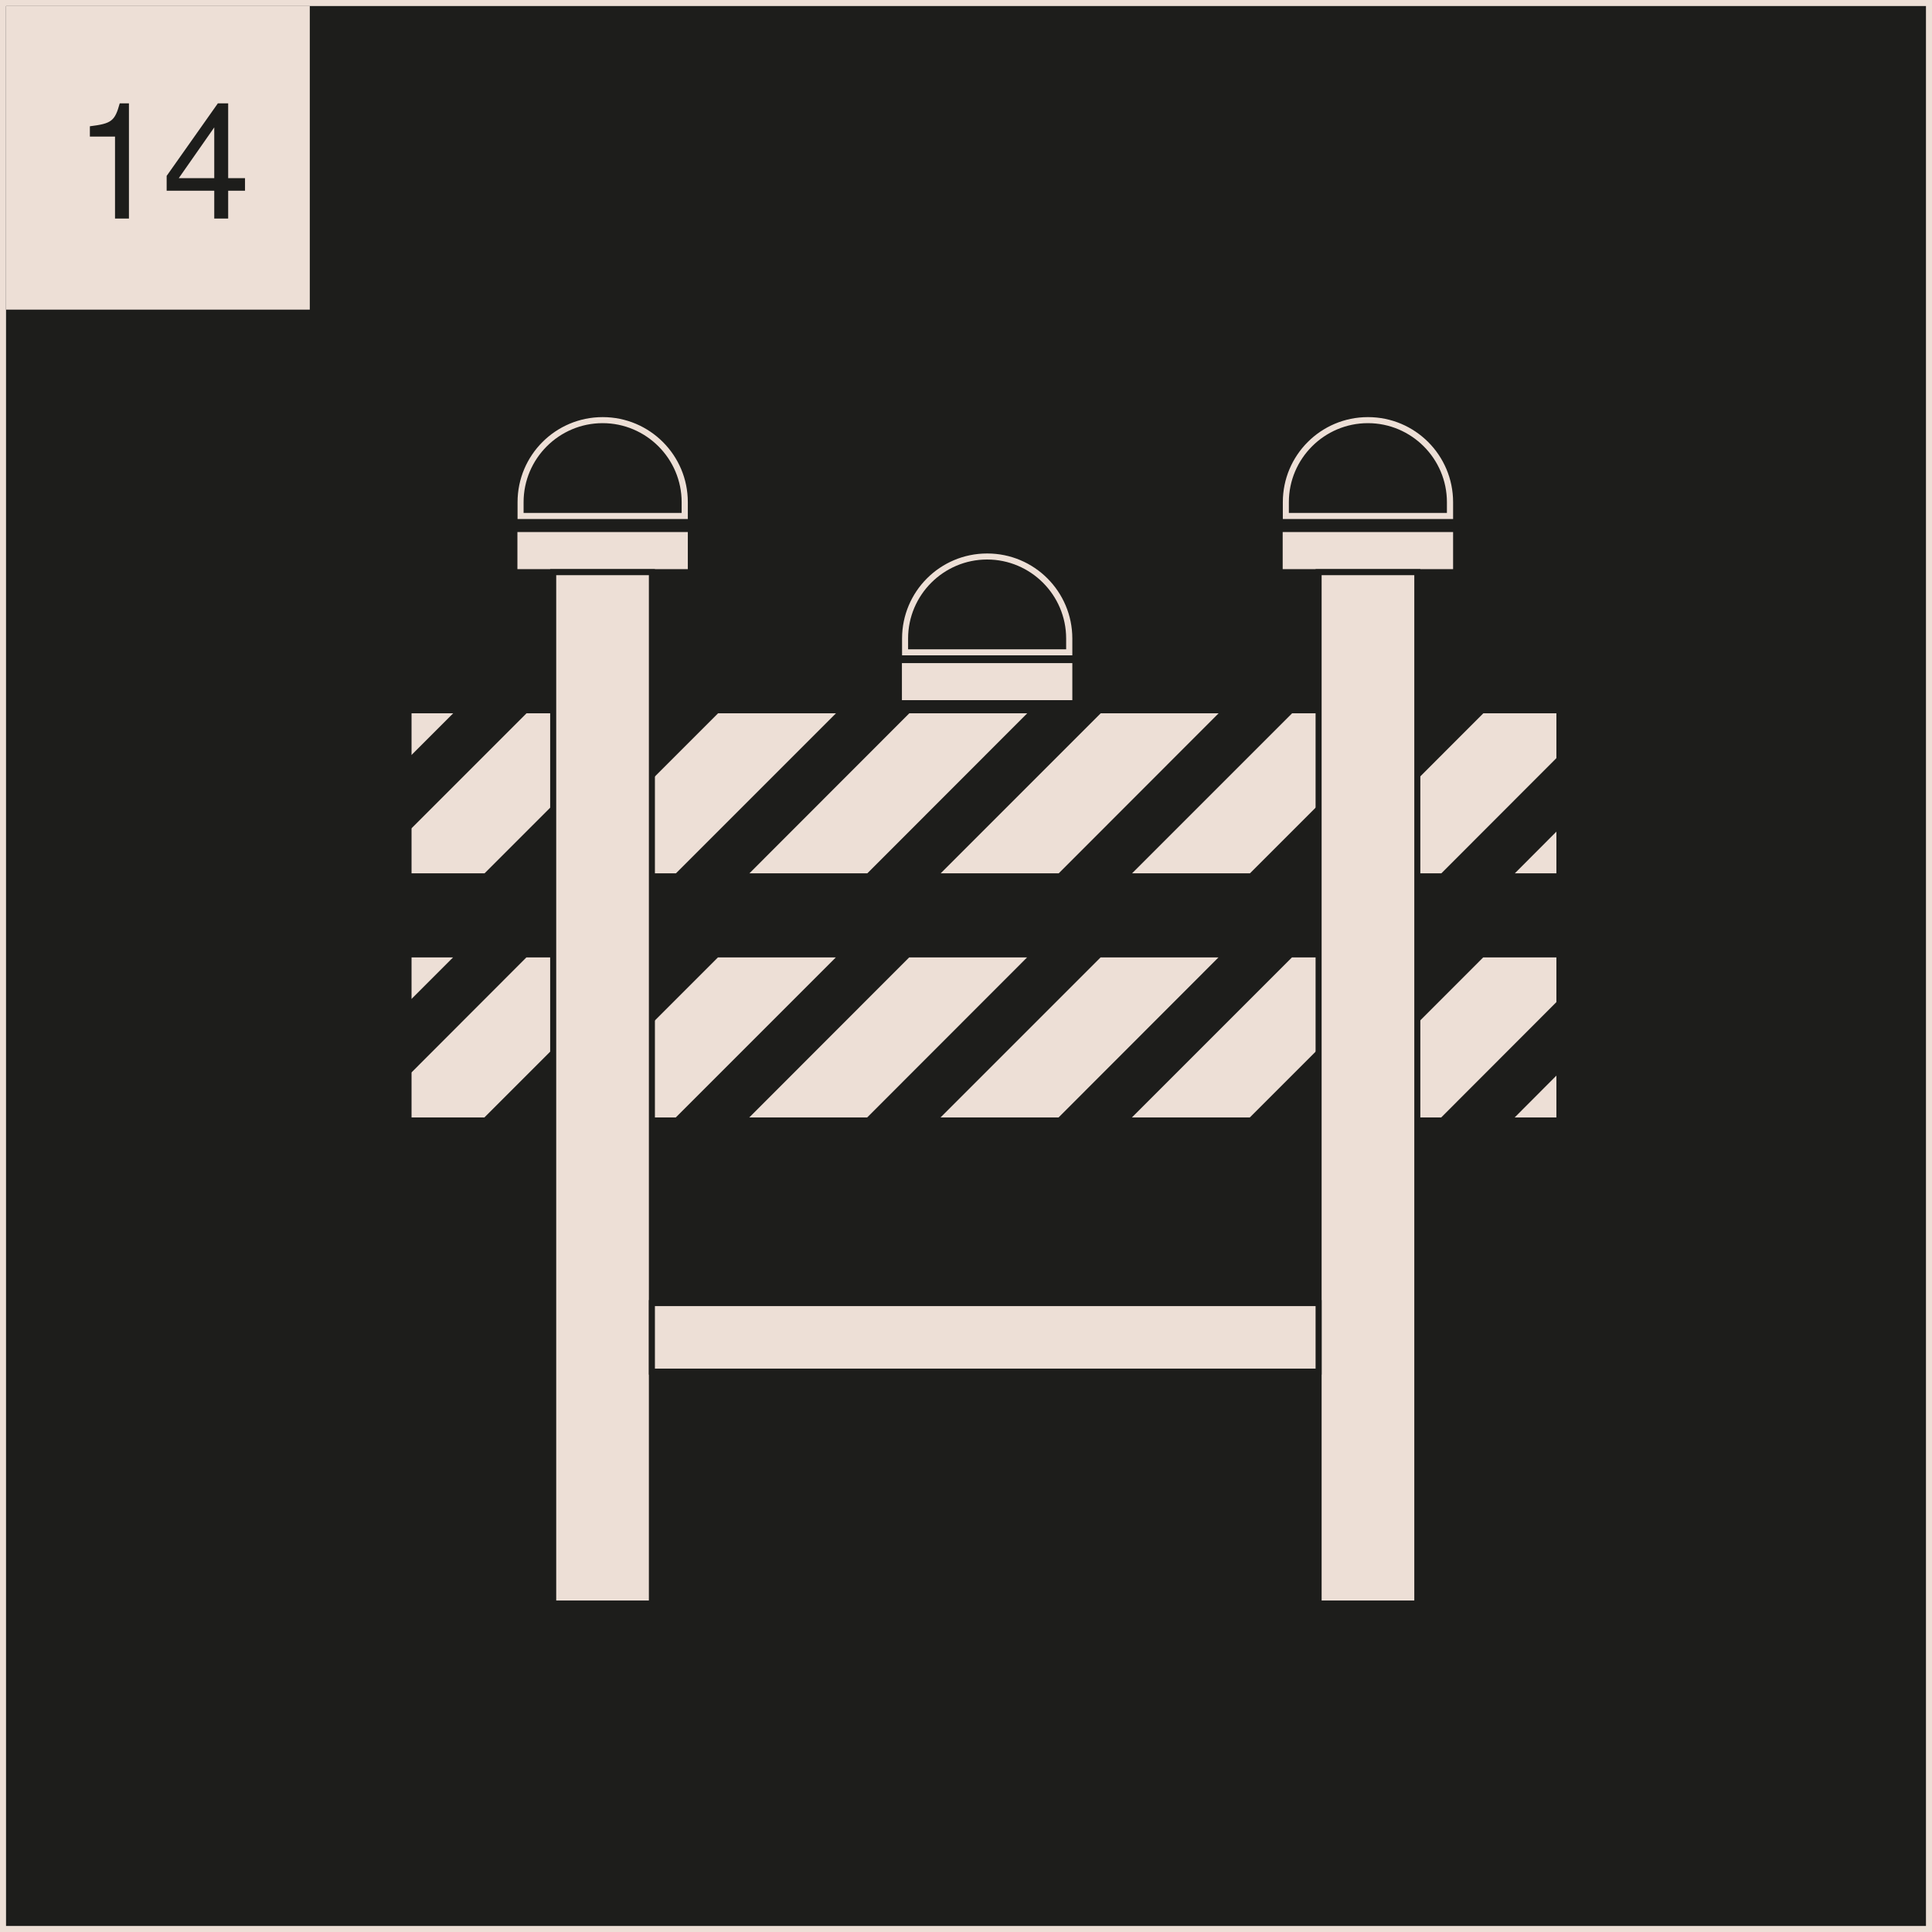
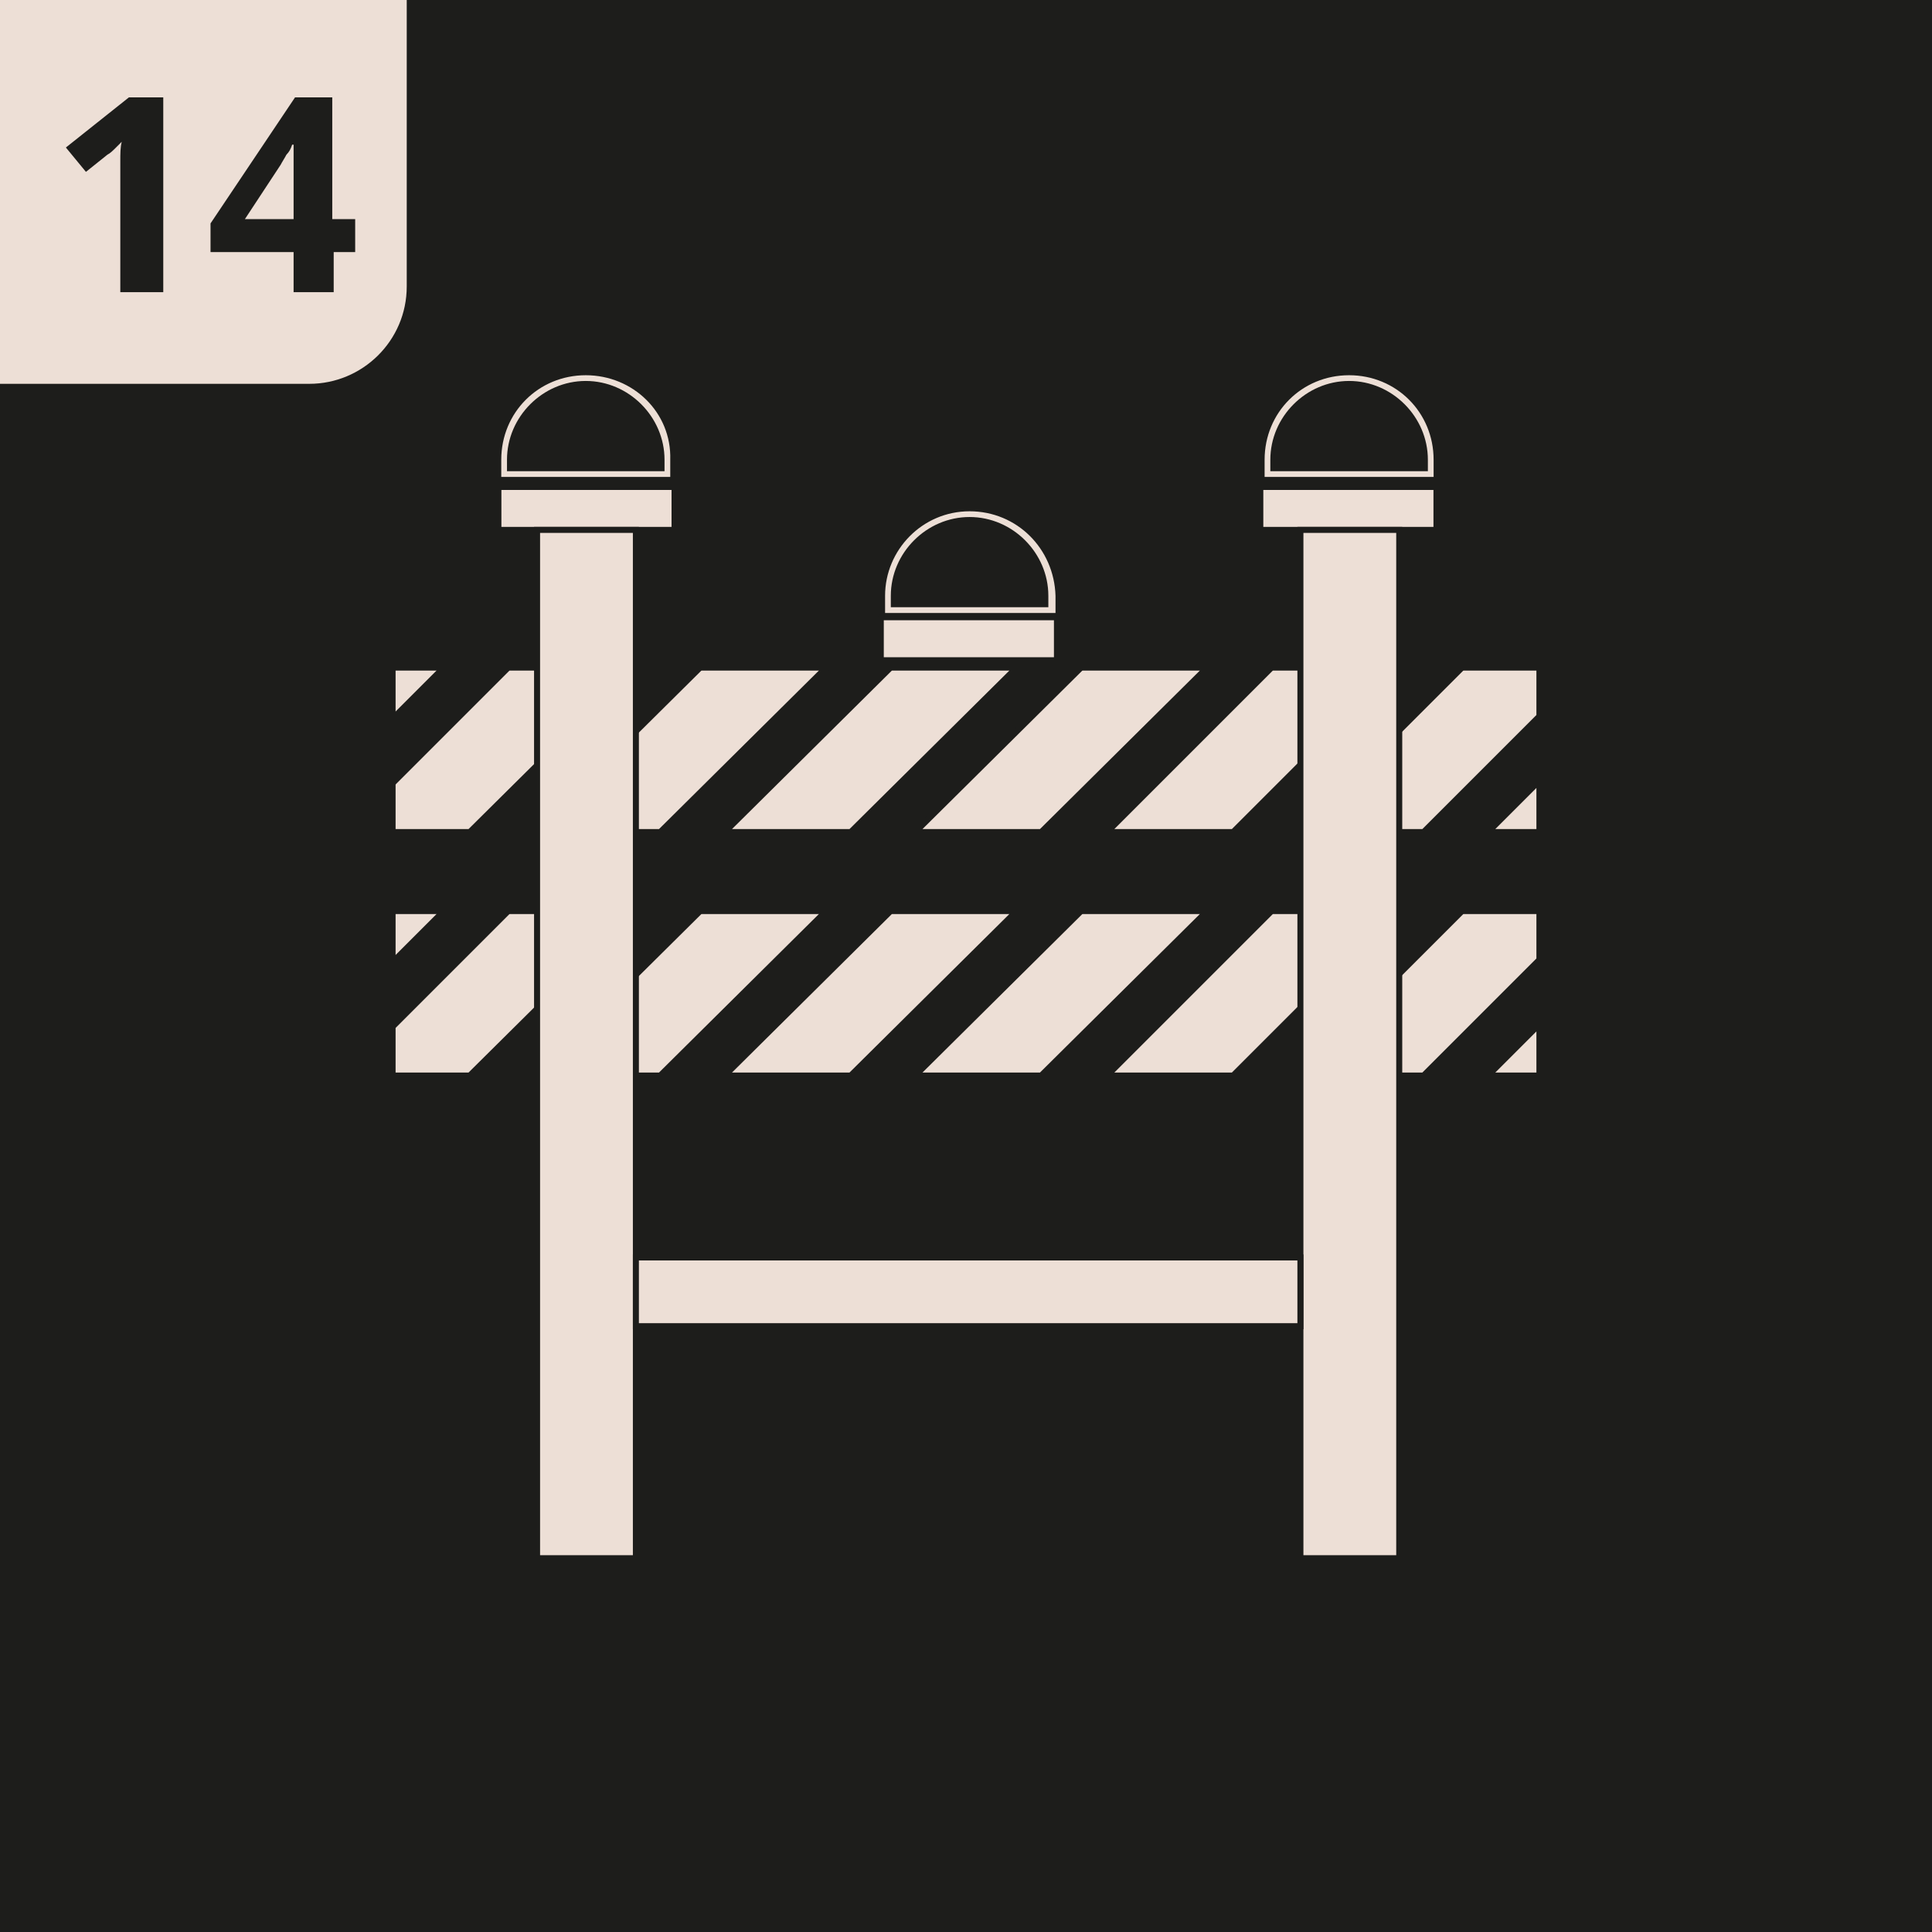
- <svg xmlns="http://www.w3.org/2000/svg" viewBox="0 0 134.46 134.46">
-   <defs>
-     <style>.d{fill:none;}.d,.e,.f{stroke-miterlimit:10;}.d,.e,.f,.g{stroke-width:.42px;}.d,.e,.g{stroke:#1d1d1b;}.h,.e,.g{fill:#eddfd6;}.i,.f,.j{fill:#1d1d1b;}.f{stroke:#eddfd6;}.g{stroke-linecap:round;stroke-linejoin:round;}.j{font-family:Helvetica, Helvetica;font-size:11.07px;}</style>
-   </defs>
-   <g id="a" />
-   <g id="b">
-     <g id="c">
-       <rect class="f" x=".21" y=".21" width="134.04" height="134.04" />
-       <rect class="h" x=".43" y=".42" width="21.13" height="21.13" />
-       <text class="j" transform="translate(5.13 15.21)">
-         <tspan x="0" y="0">14</tspan>
-       </text>
+ <svg xmlns="http://www.w3.org/2000/svg" version="1.1" id="Capa_1" x="0px" y="0px" viewBox="0 0 134.9 134.9" style="enable-background:new 0 0 134.9 134.9;" xml:space="preserve">
+   <style type="text/css">
+ 	.st0{fill:#1D1D1B;}
+ 	.st1{fill:#EDDFD6;}
+ 	.st2{fill:#222222;}
+ 	.st3{fill:#EDDFD6;stroke:#1D1D1B;stroke-width:0.42;stroke-linecap:round;stroke-linejoin:round;}
+ 	.st4{fill:#1D1D1B;stroke:#EDDFD6;stroke-width:0.42;stroke-miterlimit:10;}
+ 	.st5{fill:none;stroke:#1D1D1B;stroke-width:0.42;stroke-miterlimit:10;}
+ 	.st6{fill:#00AEEF;}
+ 	.st7{enable-background:new    ;}
+ 	.st8{fill:#EDDFD6;stroke:#1D1D1B;stroke-width:0.644;stroke-miterlimit:10;}
+ 	.st9{fill:#EDDFD6;stroke:#1D1D1B;stroke-width:0.607;stroke-miterlimit:10;}
+ 	.st10{fill:#EDDFD6;stroke:#1D1D1B;stroke-width:0.51;stroke-miterlimit:10;}
+ 	.st11{fill:#EDDFD6;stroke:#1D1D1B;stroke-width:0.42;stroke-miterlimit:10;}
+ 	.st12{fill:#EDDFD6;stroke:#1D1D1B;stroke-width:0.636;stroke-miterlimit:10;}
+ 	.st13{fill:#EDDFD6;stroke:#1D1D1B;stroke-width:0.6;stroke-miterlimit:10;}
+ 	.st14{fill:#EDDFD6;stroke:#1D1D1B;stroke-width:0.504;stroke-miterlimit:10;}
+ 	.st15{fill:#EDDFD6;stroke:#1D1D1B;stroke-width:0.422;stroke-miterlimit:10;}
+ 	.st16{fill:#1D1D1B;stroke:#EDDFD6;stroke-width:0.422;stroke-miterlimit:10;}
+ 	.st17{fill:none;stroke:#1D1D1B;stroke-width:0.422;stroke-miterlimit:10;}
+ 	.st18{fill:none;stroke:#EDDFD6;stroke-width:0.422;stroke-linecap:round;stroke-linejoin:round;}
+ 	.st19{fill:none;stroke:#EDDFD6;stroke-width:17;stroke-miterlimit:10;}
+ 	.st20{fill:#EDDFD6;stroke:#EDDFD6;stroke-width:0.42;stroke-miterlimit:10;}
+ 	.st21{fill:#EDDFD6;stroke:#1D1D1B;stroke-width:0.479;stroke-miterlimit:10;}
+ 	.st22{fill:#1D1D1B;stroke:#EDDFD6;stroke-width:0.479;stroke-miterlimit:10;}
+ 	.st23{fill:none;stroke:#1D1D1B;stroke-width:0.479;stroke-miterlimit:10;}
+ 	.st24{fill:none;stroke:#EDDFD6;stroke-width:0.479;stroke-miterlimit:10;}
+ 	.st25{fill:none;stroke:#EDDFD6;stroke-width:0.926;stroke-miterlimit:10;}
+ 	.st26{font-family:'NotoSans-Bold';}
+ 	.st27{font-size:19px;}
+ </style>
+   <g id="_x31_4">
+     <rect x="0" y="0" class="st0" width="135" height="134.9" />
+     <g>
      <g>
-         <polygon class="e" points="32.05 49.43 28.42 53.06 28.42 49.43 32.05 49.43" />
-         <polygon class="e" points="45.37 49.43 33.8 61 28.42 61 28.42 57.57 36.56 49.43 45.37 49.43" />
-         <polygon class="e" points="58.69 49.43 47.12 61 38.32 61 49.89 49.43 58.69 49.43" />
-         <polygon class="e" points="72 49.43 60.44 61 51.64 61 63.2 49.43 72 49.43" />
-         <polygon class="e" points="85.32 49.43 73.76 61 64.95 61 76.52 49.43 85.32 49.43" />
-         <polygon class="e" points="98.64 49.43 87.07 61 78.27 61 89.84 49.43 98.64 49.43" />
-         <polygon class="e" points="108.53 49.43 108.53 52.85 100.39 61 91.59 61 103.15 49.43 108.53 49.43" />
-         <polygon class="e" points="104.91 61 108.53 57.37 108.53 61 104.91 61" />
+         <polygon class="st11" points="31,46.6 27.4,50.2 27.4,46.6    " />
+         <polygon class="st11" points="44.4,46.6 32.8,58.1 27.4,58.1 27.4,54.7 35.5,46.6    " />
+         <polygon class="st11" points="57.7,46.6 46.1,58.1 37.3,58.1 48.9,46.6    " />
+         <polygon class="st11" points="71,46.6 59.4,58.1 50.6,58.1 62.2,46.6    " />
+         <polygon class="st11" points="84.3,46.6 72.7,58.1 63.9,58.1 75.5,46.6    " />
+         <polygon class="st11" points="97.6,46.6 86.1,58.1 77.3,58.1 88.8,46.6    " />
+         <polygon class="st11" points="107.5,46.6 107.5,50 99.4,58.1 90.6,58.1 102.1,46.6    " />
+         <polygon class="st11" points="103.9,58.1 107.5,54.5 107.5,58.1    " />
      </g>
      <g>
-         <polygon class="e" points="32.05 66.41 28.42 70.04 28.42 66.41 32.05 66.41" />
-         <polygon class="e" points="45.37 66.41 33.8 77.98 28.42 77.98 28.42 74.56 36.56 66.41 45.37 66.41" />
-         <polygon class="e" points="58.69 66.41 47.12 77.98 38.32 77.98 49.89 66.41 58.69 66.41" />
-         <polygon class="e" points="72 66.41 60.44 77.98 51.64 77.98 63.2 66.41 72 66.41" />
-         <polygon class="e" points="85.32 66.41 73.76 77.98 64.95 77.98 76.52 66.41 85.32 66.41" />
-         <polygon class="e" points="98.64 66.41 87.07 77.98 78.27 77.98 89.84 66.41 98.64 66.41" />
-         <polygon class="e" points="108.53 66.41 108.53 69.83 100.39 77.98 91.59 77.98 103.15 66.41 108.53 66.41" />
-         <polygon class="e" points="104.91 77.98 108.53 74.35 108.53 77.98 104.91 77.98" />
+         <polygon class="st11" points="31,63.6 27.4,67.2 27.4,63.6    " />
+         <polygon class="st11" points="44.4,63.6 32.8,75.1 27.4,75.1 27.4,71.7 35.5,63.6    " />
+         <polygon class="st11" points="57.7,63.6 46.1,75.1 37.3,75.1 48.9,63.6    " />
+         <polygon class="st11" points="71,63.6 59.4,75.1 50.6,75.1 62.2,63.6    " />
+         <polygon class="st11" points="84.3,63.6 72.7,75.1 63.9,75.1 75.5,63.6    " />
+         <polygon class="st11" points="97.6,63.6 86.1,75.1 77.3,75.1 88.8,63.6    " />
+         <polygon class="st11" points="107.5,63.6 107.5,67 99.4,75.1 90.6,75.1 102.1,63.6    " />
+         <polygon class="st11" points="103.9,75.1 107.5,71.5 107.5,75.1    " />
      </g>
-       <rect class="d" x="28.42" y="49.43" width="80.11" height="11.57" />
-       <rect class="d" x="28.42" y="66.41" width="80.11" height="11.57" />
-       <rect class="g" x="62.56" y="45.94" width="12.28" height="3" />
+       <rect x="27.4" y="46.6" class="st5" width="80.1" height="11.6" />
+       <rect x="27.4" y="63.6" class="st5" width="80.1" height="11.6" />
+       <rect x="61.5" y="43.1" class="st3" width="12.3" height="3" />
      <g>
-         <path class="i" d="M62.99,45.39v-.96c0-3.15,2.56-5.71,5.71-5.71s5.71,2.56,5.71,5.71v.96h-11.42Z" />
-         <path class="h" d="M68.7,38.94c3.03,0,5.5,2.47,5.5,5.5v.75h-11v-.75c0-3.03,2.47-5.5,5.5-5.5m0-.42h0c-3.27,0-5.92,2.65-5.92,5.92v1.17h11.85v-1.17c0-3.27-2.65-5.92-5.92-5.92h0Z" />
+         <path class="st0" d="M62,42.5v-1c0-3.2,2.6-5.7,5.7-5.7s5.7,2.6,5.7,5.7v1C73.4,42.5,62,42.5,62,42.5z" />
+         <path class="st1" d="M67.7,36.1c3,0,5.5,2.5,5.5,5.5v0.8h-11v-0.8C62.2,38.6,64.7,36.1,67.7,36.1 M67.7,35.7L67.7,35.7     c-3.3,0-5.9,2.7-5.9,5.9v1.2h11.9v-1.2C73.6,38.3,71,35.7,67.7,35.7L67.7,35.7L67.7,35.7z" />
      </g>
-       <rect class="g" x="35.8" y="36.82" width="12.28" height="3" />
+       <rect x="34.8" y="34" class="st3" width="12.3" height="3" />
      <g>
-         <path class="i" d="M36.23,35.91v-.96c0-3.15,2.56-5.71,5.71-5.71s5.71,2.56,5.71,5.71v.96h-11.42Z" />
-         <path class="h" d="M41.94,29.45c3.03,0,5.5,2.47,5.5,5.5v.75h-11v-.75c0-3.03,2.47-5.5,5.5-5.5m0-.42c-3.27,0-5.92,2.65-5.92,5.92v1.17h11.85v-1.17c0-3.27-2.65-5.92-5.92-5.92h0Z" />
+         <path class="st0" d="M35.2,33.1v-1c0-3.1,2.6-5.7,5.7-5.7s5.7,2.6,5.7,5.7v1C46.6,33.1,35.2,33.1,35.2,33.1z" />
+         <path class="st1" d="M40.9,26.6c3,0,5.5,2.5,5.5,5.5v0.8h-11v-0.8C35.4,29.1,37.9,26.6,40.9,26.6 M40.9,26.2     c-3.3,0-5.9,2.6-5.9,5.9v1.2h11.8v-1.2C46.9,28.8,44.2,26.2,40.9,26.2L40.9,26.2L40.9,26.2z" />
      </g>
-       <rect class="g" x="89.06" y="36.82" width="12.28" height="3" />
+       <rect x="88" y="34" class="st3" width="12.3" height="3" />
      <g>
-         <path class="i" d="M89.49,35.91v-.96c0-3.15,2.56-5.71,5.71-5.71s5.71,2.56,5.71,5.71v.96h-11.42Z" />
-         <path class="h" d="M95.2,29.45c3.03,0,5.5,2.47,5.5,5.5v.75h-11v-.75c0-3.03,2.47-5.5,5.5-5.5m0-.42c-3.27,0-5.92,2.65-5.92,5.92v1.17h11.85v-1.17c0-3.27-2.65-5.92-5.92-5.92h0Z" />
+         <path class="st0" d="M88.5,33.1v-1c0-3.1,2.6-5.7,5.7-5.7s5.7,2.6,5.7,5.7v1H88.5z" />
+         <path class="st1" d="M94.2,26.6c3,0,5.5,2.5,5.5,5.5v0.8h-11v-0.8C88.7,29.1,91.2,26.6,94.2,26.6 M94.2,26.2     c-3.3,0-5.9,2.6-5.9,5.9v1.2h11.8v-1.2C100.1,28.8,97.5,26.2,94.2,26.2L94.2,26.2L94.2,26.2z" />
      </g>
-       <rect class="e" x="38.5" y="39.82" width="6.87" height="71.78" />
-       <rect class="e" x="91.77" y="39.82" width="6.87" height="71.78" />
-       <rect class="e" x="45.37" y="90.69" width="46.4" height="4.77" />
+       <rect x="37.5" y="37" class="st11" width="6.9" height="71.8" />
+       <rect x="90.8" y="37" class="st11" width="6.9" height="71.8" />
+       <rect x="44.4" y="87.8" class="st11" width="46.4" height="4.8" />
+     </g>
+     <g>
+       <path class="st1" d="M-0.1-0.2h28.5V20c0,3.8-3.1,6.8-6.8,6.8H-0.1V-0.2z" />
+       <text transform="matrix(1 0 0 1 2.3593 -2.333)" class="st0 st26 st27">14</text>
+       <g>
+         <path class="st0" d="M11.3,20.4H8.4v-7.8c0-0.3,0-0.7,0-1.3s0-1,0.1-1.4c-0.1,0.1-0.2,0.2-0.4,0.4c-0.2,0.2-0.4,0.4-0.6,0.5L6,12     l-1.4-1.7L9,6.8h2.4V20.4z" />
+         <path class="st0" d="M24.9,17.6h-1.6v2.8h-2.8v-2.8h-5.8v-2l5.9-8.8h2.6v8.5h1.6V17.6z M20.5,15.4v-2.3c0-0.3,0-0.6,0-1.1     s0-0.8,0-1.2c0-0.4,0-0.6,0-0.7h-0.1c-0.1,0.3-0.2,0.5-0.4,0.7c-0.1,0.2-0.3,0.5-0.4,0.7l-2.5,3.8H20.5z" />
+       </g>
    </g>
  </g>
</svg>
